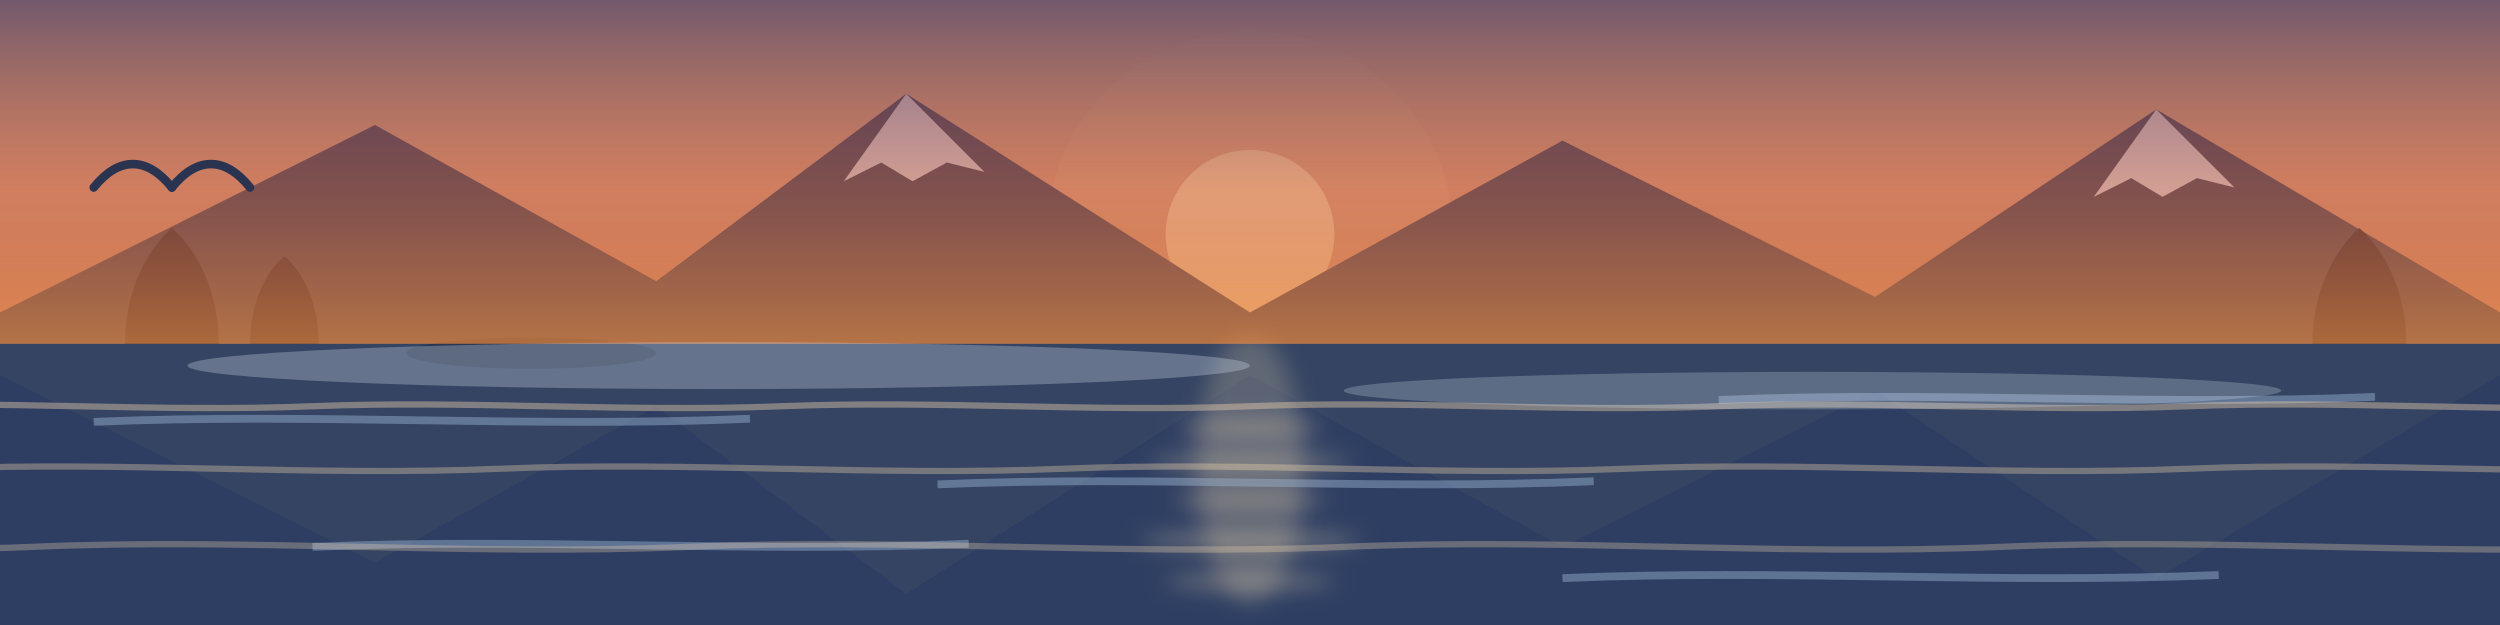
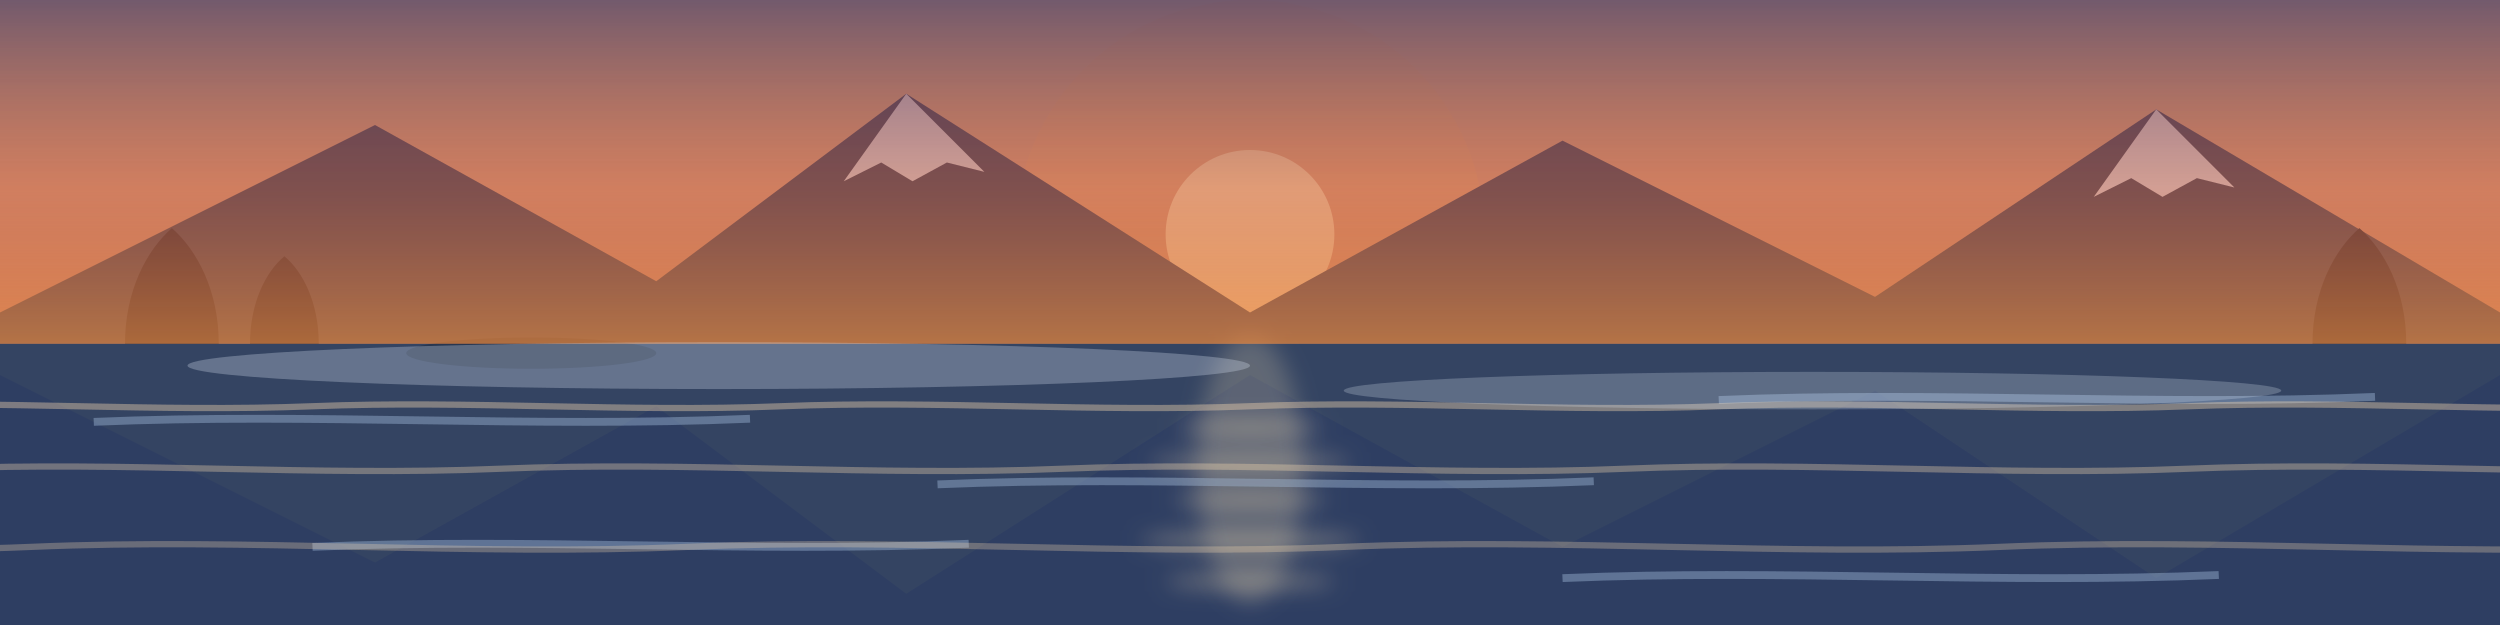
<svg xmlns="http://www.w3.org/2000/svg" viewBox="0 0 160 40" width="1600" height="400" role="presentation" preserveAspectRatio="xMidYMid slice">
  <style>
    .ripple { animation: slide 13s linear infinite }
    .r2 { animation-duration: 19s; animation-delay: -5s }
    .r3 { animation-duration: 9s; animation-delay: -3s }
    @keyframes slide { from { transform: translateX(0) } to { transform: translateX(-40px) } }
    .shimmer { animation: glimmer 6s ease-in-out infinite alternate }
    @keyframes glimmer { from { opacity: .3 } to { opacity: .68 } }
-     /* The sun goes down over about half a minute, and comes back up. */
-     .sink { animation: setting 34s ease-in-out infinite alternate }
-     @keyframes setting { from { transform: translateY(0) } to { transform: translateY(4.4px) } }
-     .rise { animation: rising 34s ease-in-out infinite alternate }
-     @keyframes rising { from { transform: translateY(0) } to { transform: translateY(-4.4px) } }
-     .deepen { animation: dusk 34s ease-in-out infinite alternate }
-     @keyframes dusk { from { opacity: 0 } to { opacity: .55 } }
+     /* The sun goes down behind the ridge over about a minute, and comes back
+        up. The sky warms as it goes, and the water follows it. */
+     .sink { animation: setting 56s ease-in-out infinite alternate }
+     @keyframes setting { from { transform: translateY(-2px) scale(1) }
+                          to { transform: translateY(9.5px) scale(1.18) } }
+     .rise { animation: rising 56s ease-in-out infinite alternate }
+     @keyframes rising { from { transform: translateY(-2px) scaleY(.9); opacity: .5 }
+                         to { transform: translateY(-9.5px) scaleY(1.5); opacity: 1 } }
+     .deepen { animation: dusk 56s ease-in-out infinite alternate }
+     @keyframes dusk { from { opacity: 0 } to { opacity: .78 } }
+     .lastlight { animation: burn 56s ease-in-out infinite alternate }
+     @keyframes burn { from { opacity: .18 } to { opacity: .5 } }
    @media (prefers-reduced-motion: reduce) { .ripple, .shimmer { animation: none } }
-     .heron { animation: fly 34s linear infinite }
    @keyframes fly { 0% { transform: translate(-16px,2px); opacity: 0 }
                     8% { opacity: .8 } 90% { opacity: .8 }
                     100% { transform: translate(178px,-4px); opacity: 0 } }
    .mist { animation: creep 27s ease-in-out infinite alternate }
    .mi2 { animation-duration: 34s; animation-delay: -11s }
    @keyframes creep { from { transform: translateX(-10px); opacity: .2 }
                       to { transform: translateX(10px); opacity: .45 } }
-     @media (prefers-reduced-motion: reduce) { .heron, .mist { animation: none } }
+     .wings { animation: flap 1.1s ease-in-out infinite alternate;
+              transform-box: fill-box; transform-origin: 50% 90% }
+     @keyframes flap { from { transform: scaleY(.42) } to { transform: scaleY(1) } }
+     @media (prefers-reduced-motion: reduce) {
+       .mist, .sink, .rise, .deepen { animation: none } }
  </style>
  <defs>
    <filter id="wet" x="-20%" y="-120%" width="140%" height="340%">
      <feGaussianBlur stdDeviation=".7" />
    </filter>
    <linearGradient id="calm" x1="0" y1="0" x2="0" y2="1">
      <stop offset="0%" stop-color="#F6C98E" />
      <stop offset="55%" stop-color="#C88A7E" />
      <stop offset="100%" stop-color="#5A5E8C" />
    </linearGradient>
    <linearGradient id="lastlight" x1="0" y1="0" x2="0" y2="1">
      <stop offset="0%" stop-color="#3A2A5E" stop-opacity=".7" />
      <stop offset="55%" stop-color="#C4563A" stop-opacity=".5" />
      <stop offset="100%" stop-color="#E8843A" stop-opacity=".7" />
    </linearGradient>
  </defs>
  <rect width="160" height="40" fill="url(#calm)" />
  <g class="sink">
-     <circle cx="80" cy="15" r="13" fill="#FFD79A" opacity=".18" />
+     <circle class="lastlight" cx="80" cy="15" r="15" fill="#FFB86A" opacity=".18" />
    <circle cx="80" cy="15" r="5.4" fill="#FFE7B8" opacity=".9" />
  </g>
  <path d="M0 20 L24 8 L42 18 L58 6 L80 20 L100 9 L120 19 L138 7 L160 20 L160 22 L0 22 Z" fill="#3A4A62" />
  <g fill="#F2F8FC" opacity=".9">
    <path d="M58 6 L63 11 L60.6 10.4 L58.4 11.6 L56.4 10.4 L54 11.6 Z" />
    <path d="M138 7 L143 12 L140.6 11.4 L138.4 12.6 L136.4 11.4 L134 12.6 Z" />
  </g>
  <path d="M0 22 L160 22 L160 40 L0 40 Z" fill="#2E3E62" />
  <path d="M0 24 L24 36 L42 26 L58 38 L80 24 L100 35 L120 25 L138 37 L160 24 L160 22 L0 22 Z" fill="#3A4A62" opacity=".5" />
  <g class="rise">
    <ellipse cx="80" cy="30" rx="3.4" ry="8.6" fill="#FFE7B8" opacity=".22" filter="url(#wet)" />
  </g>
  <g stroke="#8FA8C8" stroke-width=".5" fill="none" opacity=".5">
    <path d="M6 27 C20 26.4 34 27.4 48 26.8" />
    <path d="M60 31 C74 30.4 88 31.4 102 30.8" />
    <path d="M110 25.6 C124 25 138 26 152 25.4" />
    <path d="M20 35 C34 34.4 48 35.4 62 34.8" />
    <path d="M100 37 C114 36.4 128 37.4 142 36.8" />
  </g>
  <g fill="#1E2A3E">
    <path d="M8 22 C8 18.6 9.4 16 11 14.6 C12.6 16 14 18.6 14 22 Z" />
    <path d="M16 22 C16 19.4 17 17.4 18.2 16.4 C19.4 17.4 20.4 19.4 20.4 22 Z" />
    <path d="M148 22 C148 18.6 149.4 16 151 14.6 C152.6 16 154 18.6 154 22 Z" />
  </g>
  <ellipse cx="34" cy="22.6" rx="8" ry="1" fill="#1E2A3E" opacity=".5" />
  <g stroke="#F6D8B0" stroke-width=".4" fill="none">
    <path class="ripple" d="M-40 26 C-30 25.6 -20 26.4 -10 26 C0 25.6 10 26.4 20 26                             C30 25.6 40 26.4 50 26 C60 25.6 70 26.4 80 26                             C90 25.6 100 26.4 110 26 C120 25.6 130 26.4 140 26                             C150 25.6 160 26.4 170 26 C180 25.6 190 26.4 200 26" opacity=".4" />
    <path class="ripple r2" d="M-40 30 C-28 29.5 -16 30.5 -4 30 C8 29.5 20 30.5 32 30                                C44 29.5 56 30.5 68 30 C80 29.5 92 30.5 104 30                                C116 29.5 128 30.5 140 30 C152 29.5 164 30.5 176 30                                C188 29.5 200 30.5 212 30" opacity=".34" />
    <path class="ripple r3" d="M-40 35 C-26 34.4 -12 35.6 2 35 C16 34.4 30 35.6 44 35                                C58 34.4 72 35.6 86 35 C100 34.4 114 35.6 128 35                                C142 34.4 156 35.6 170 35 C184 34.4 198 35.6 212 35" opacity=".3" />
  </g>
  <g class="shimmer" fill="#FFE7B8" filter="url(#wet)" opacity=".55">
    <ellipse cx="80" cy="27.4" rx="4.6" ry=".3" />
    <ellipse cx="80" cy="29.6" rx="6.4" ry=".32" />
    <ellipse cx="80" cy="32" rx="5" ry=".28" />
    <ellipse cx="80" cy="34.6" rx="7" ry=".34" />
    <ellipse cx="80" cy="37.2" rx="5.4" ry=".3" />
  </g>
  <rect class="deepen" x="0" y="0" width="160" height="22" fill="url(#lastlight)" />
  <g fill="#D8E2F0">
    <ellipse class="mist" cx="46" cy="23.4" rx="34" ry="1.5" opacity=".3" />
    <ellipse class="mist mi2" cx="116" cy="25" rx="30" ry="1.2" opacity=".25" />
  </g>
-   <g class="heron" stroke="#2A3450" stroke-width=".55" fill="none" stroke-linecap="round">
-     <path d="M6 12 C7.6 10 9.4 10 11 12" />
-     <path d="M11 12 C12.6 10 14.4 10 16 12" />
-   </g>
</svg>
